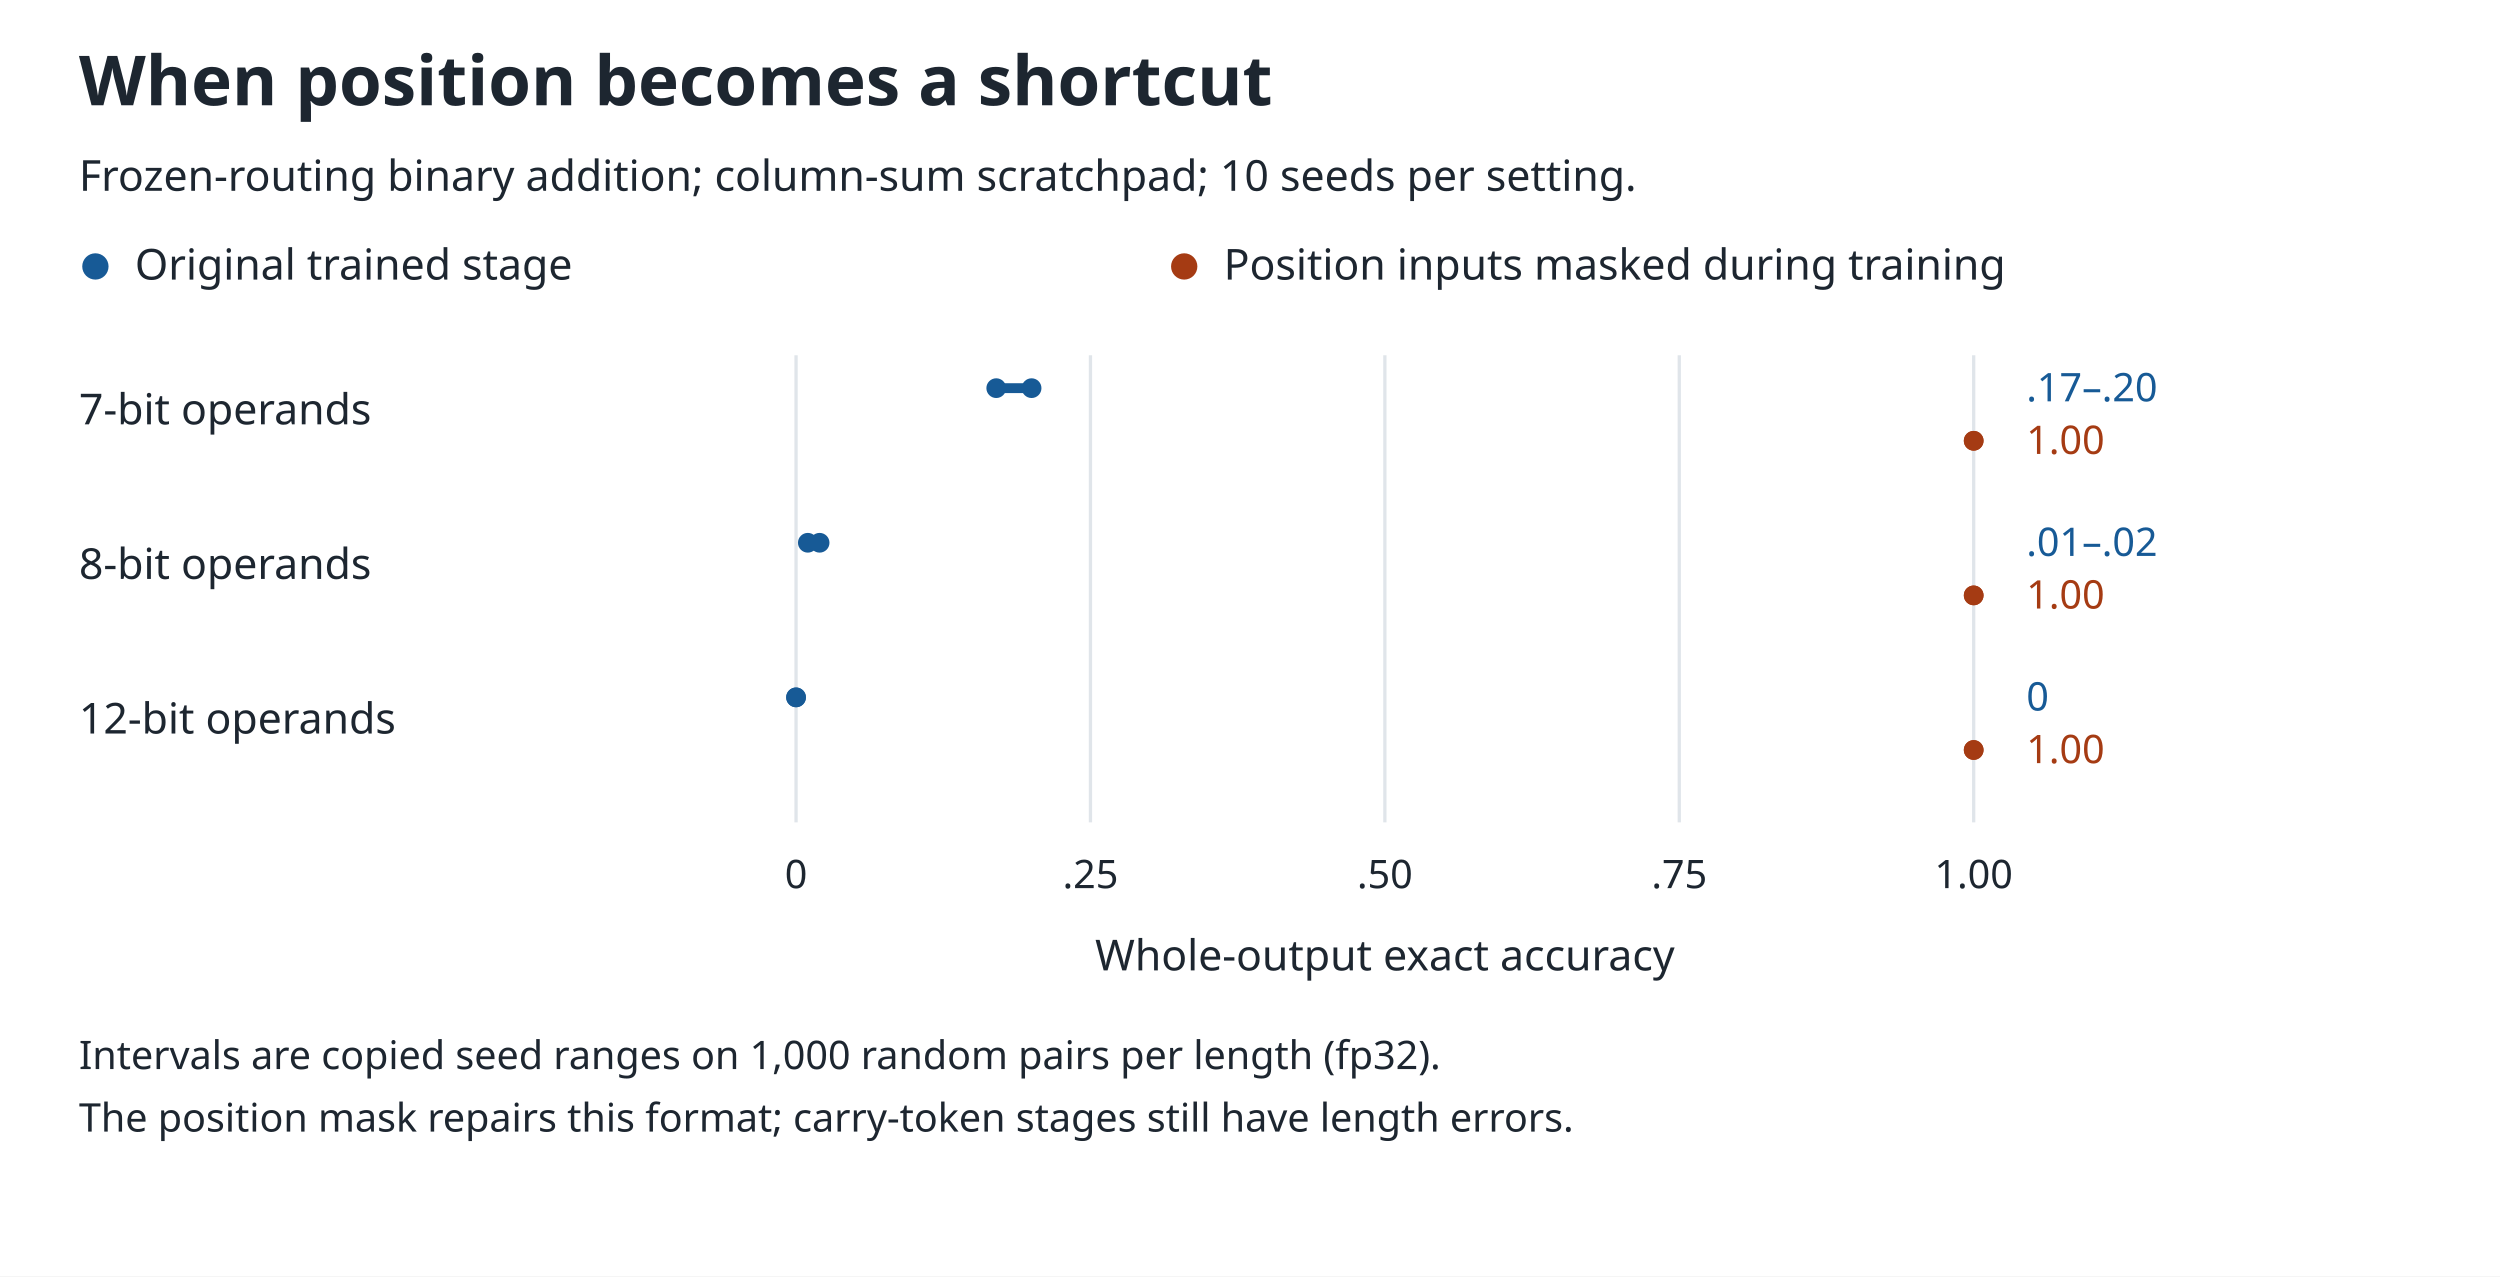
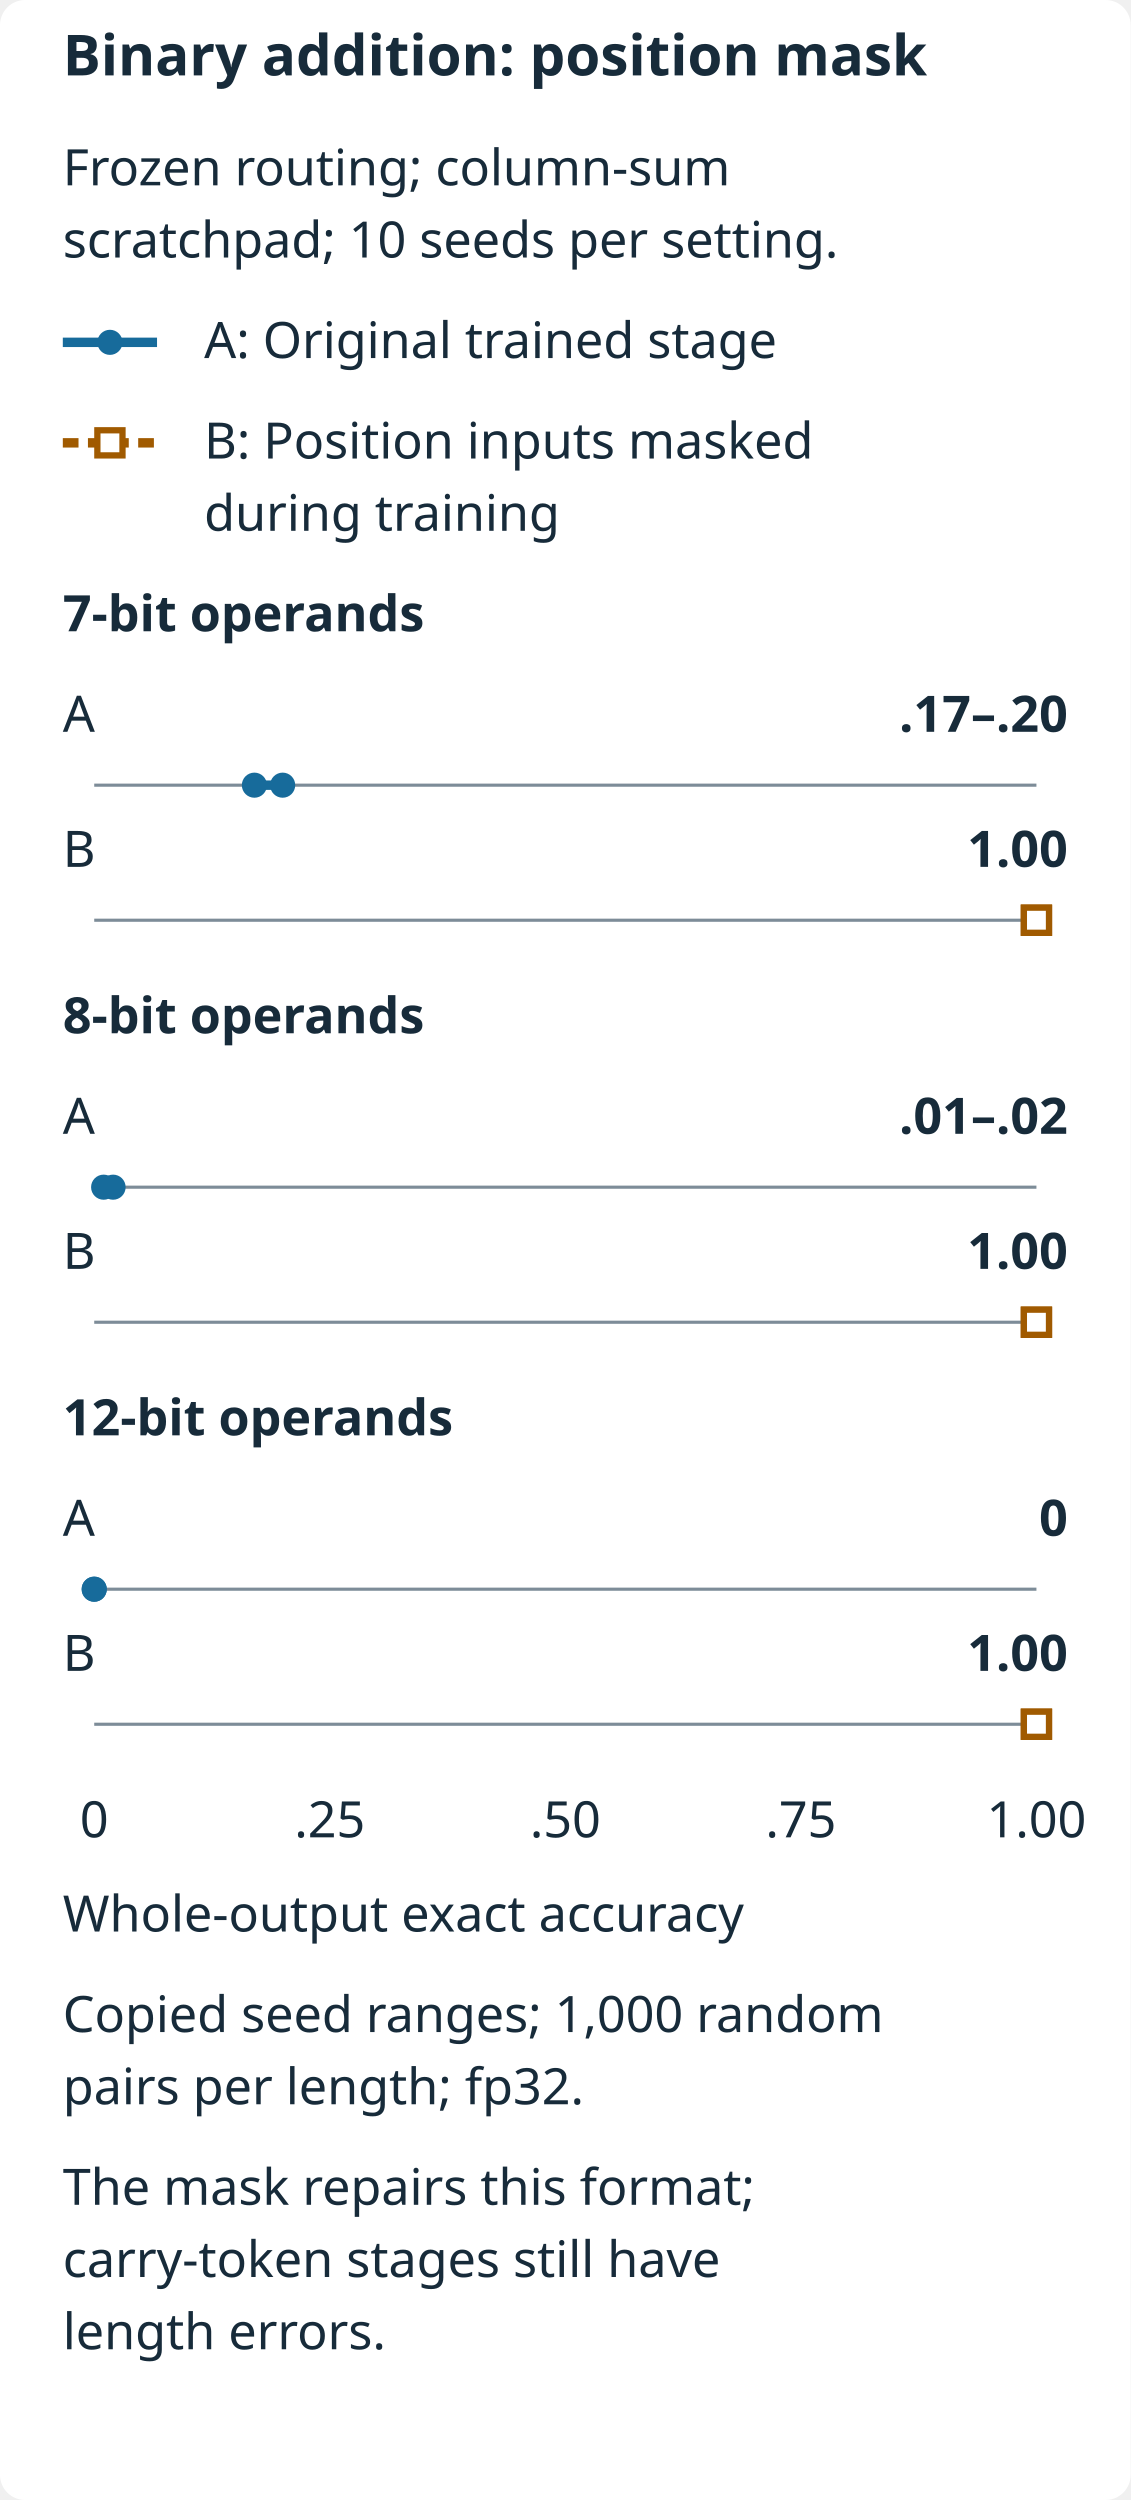
- <svg xmlns="http://www.w3.org/2000/svg" width="760" height="388" viewBox="0 0 760 388" role="img" aria-labelledby="title desc">
-   <rect width="100%" height="100%" fill="white" />
-   <g font-family="system-ui, sans-serif" fill="#1d2630">
-     <text x="24" y="32" font-size="21" font-weight="600">When position becomes a shortcut</text>
-     <text x="24" y="58" font-size="13">Frozen-routing binary addition; column-sum scratchpad; 10 seeds per setting.</text>
-     <circle cx="29" cy="81" r="4" fill="#175a96" />
-     <text x="41" y="85" font-size="13">Original trained stage</text>
-     <circle cx="360" cy="81" r="4" fill="#a53b13" />
-     <text x="372" y="85" font-size="13">Position inputs masked during training</text>
-     <path d="M242.0 108 V250" stroke="#e0e5ea" />
-     <text x="242.0" y="270" text-anchor="middle" font-size="12">0</text>
-     <path d="M331.5 108 V250" stroke="#e0e5ea" />
-     <text x="331.5" y="270" text-anchor="middle" font-size="12">.25</text>
-     <path d="M421.0 108 V250" stroke="#e0e5ea" />
-     <text x="421.0" y="270" text-anchor="middle" font-size="12">.50</text>
-     <path d="M510.5 108 V250" stroke="#e0e5ea" />
-     <text x="510.5" y="270" text-anchor="middle" font-size="12">.75</text>
-     <path d="M600.0 108 V250" stroke="#e0e5ea" />
-     <text x="600.0" y="270" text-anchor="middle" font-size="12">1.00</text>
-     <text x="24" y="129" font-size="13">7-bit operands</text>
-     <path d="M302.86 118 H313.6" stroke="#175a96" stroke-width="3" />
-     <circle cx="302.86" cy="118" r="3" fill="#175a96" />
-     <circle cx="313.6" cy="118" r="3" fill="#175a96" />
-     <text x="616" y="122" fill="#175a96" font-size="12">.17–.20</text>
-     <path d="M600.0 134 H600.0" stroke="#a53b13" stroke-width="3" />
-     <circle cx="600.0" cy="134" r="3" fill="#a53b13" />
-     <circle cx="600.0" cy="134" r="3" fill="#a53b13" />
-     <text x="616" y="138" fill="#a53b13" font-size="12">1.00</text>
-     <text x="24" y="176" font-size="13">8-bit operands</text>
-     <path d="M245.58 165 H249.16" stroke="#175a96" stroke-width="3" />
-     <circle cx="245.58" cy="165" r="3" fill="#175a96" />
-     <circle cx="249.16" cy="165" r="3" fill="#175a96" />
-     <text x="616" y="169" fill="#175a96" font-size="12">.01–.02</text>
-     <path d="M600.0 181 H600.0" stroke="#a53b13" stroke-width="3" />
-     <circle cx="600.0" cy="181" r="3" fill="#a53b13" />
-     <circle cx="600.0" cy="181" r="3" fill="#a53b13" />
-     <text x="616" y="185" fill="#a53b13" font-size="12">1.00</text>
-     <text x="24" y="223" font-size="13">12-bit operands</text>
-     <path d="M242.0 212 H242.0" stroke="#175a96" stroke-width="3" />
-     <circle cx="242.0" cy="212" r="3" fill="#175a96" />
-     <circle cx="242.0" cy="212" r="3" fill="#175a96" />
-     <text x="616" y="216" fill="#175a96" font-size="12">0</text>
-     <path d="M600.0 228 H600.0" stroke="#a53b13" stroke-width="3" />
-     <circle cx="600.0" cy="228" r="3" fill="#a53b13" />
-     <circle cx="600.0" cy="228" r="3" fill="#a53b13" />
-     <text x="616" y="232" fill="#a53b13" font-size="12">1.00</text>
-     <text x="421.0" y="295" text-anchor="middle" font-size="13">Whole-output exact accuracy</text>
-     <text x="24" y="325" font-size="12">Intervals are copied seed ranges on 1,000 random pairs per length (fp32).</text>
-     <text x="24" y="344" font-size="12">The position mask repairs this format; carry-token stages still have length errors.</text>
-   </g>
+ <svg xmlns="http://www.w3.org/2000/svg" width="540" height="1194.0" viewBox="0 0 360 796" role="img" aria-labelledby="title desc">
+   <style>text{font-family:system-ui,sans-serif}.fg{fill:#172b3a}.bg{fill:#ffffff}.panel{fill:#f0f4f8;stroke:#63758b;stroke-width:1.5}.trained{fill:#fff0ba;stroke:#63758b;stroke-width:1.5}.ink{fill:#172b3a}.grid{stroke:#7d8c98}.track{fill:#e1e6eb}.blue{fill:#176b9b}.amber{fill:#a05a00}.grey{fill:#697681}.light{fill:#e1e6eb;stroke:#63758b}.blue-line{stroke:#176b9b}.amber-line{stroke:#a05a00}.grey-line{stroke:#697681}
+ @media(prefers-color-scheme:dark){.fg{fill:#f0f6fc}.bg{fill:#161b22}.panel{fill:#263746;stroke:#9bacc0}.trained{stroke:#e3b341}.grid{stroke:#8b949e}.track{fill:#303c49}.blue{fill:#58a6ff}.amber{fill:#e3b341}.grey{fill:#a0adba}.light{fill:#303c49;stroke:#9bacc0}.blue-line{stroke:#58a6ff}.amber-line{stroke:#e3b341}.grey-line{stroke:#a0adba}}</style>
+   <rect width="360" height="796" rx="8" class="bg" />
+   <text x="20" y="24" font-size="18" class="fg" font-weight="600" text-anchor="start">Binary addition: position mask</text>
+   <text x="20" y="59" font-size="16" class="fg" font-weight="400" text-anchor="start">Frozen routing; column-sum</text>
+   <text x="20" y="82" font-size="16" class="fg" font-weight="400" text-anchor="start">scratchpad; 10 seeds per setting.</text>
+   <path d="M20,109 L50,109" class="blue-line" fill="none" stroke-width="3" />
+   <circle cx="35" cy="109" r="4" class="blue" />
+   <text x="65" y="114" font-size="16" class="fg" font-weight="400" text-anchor="start">A: Original trained stage</text>
+   <path d="M20,141 L50,141" class="amber-line" fill="none" stroke-width="3" stroke-dasharray="5 3" />
+   <rect x="31" y="137" width="8" height="8" class="bg amber-line" stroke-width="2" />
+   <text x="65" y="146" font-size="16" class="fg" font-weight="400" text-anchor="start">B: Position inputs masked</text>
+   <text x="65" y="169" font-size="16" class="fg" font-weight="400" text-anchor="start">during training</text>
+   <text x="20" y="201" font-size="16" class="fg" font-weight="600" text-anchor="start">7-bit operands</text>
+   <text x="20" y="233" font-size="16" class="fg" font-weight="400" text-anchor="start">A</text>
+   <text x="340" y="233" font-size="16" class="fg" font-weight="600" text-anchor="end">.17–.20</text>
+   <path d="M30,250 L330,250" class="grid" fill="none" stroke-width="1" />
+   <path d="M81.0,250 L90.0,250" class="blue-line" fill="none" stroke-width="3" />
+   <circle cx="81.0" cy="250" r="4" class="blue" />
+   <circle cx="90.0" cy="250" r="4" class="blue" />
+   <text x="20" y="276" font-size="16" class="fg" font-weight="400" text-anchor="start">B</text>
+   <text x="340" y="276" font-size="16" class="fg" font-weight="600" text-anchor="end">1.00</text>
+   <path d="M30,293 L330,293" class="grid" fill="none" stroke-width="1" />
+   <path d="M330.0,293 L330.0,293" class="amber-line" fill="none" stroke-width="3" stroke-dasharray="5 3" />
+   <rect x="326.0" y="289" width="8" height="8" class="bg amber-line" stroke-width="2" />
+   <rect x="326.0" y="289" width="8" height="8" class="bg amber-line" stroke-width="2" />
+   <text x="20" y="329" font-size="16" class="fg" font-weight="600" text-anchor="start">8-bit operands</text>
+   <text x="20" y="361" font-size="16" class="fg" font-weight="400" text-anchor="start">A</text>
+   <text x="340" y="361" font-size="16" class="fg" font-weight="600" text-anchor="end">.01–.02</text>
+   <path d="M30,378 L330,378" class="grid" fill="none" stroke-width="1" />
+   <path d="M33.0,378 L36.0,378" class="blue-line" fill="none" stroke-width="3" />
+   <circle cx="33.0" cy="378" r="4" class="blue" />
+   <circle cx="36.0" cy="378" r="4" class="blue" />
+   <text x="20" y="404" font-size="16" class="fg" font-weight="400" text-anchor="start">B</text>
+   <text x="340" y="404" font-size="16" class="fg" font-weight="600" text-anchor="end">1.00</text>
+   <path d="M30,421 L330,421" class="grid" fill="none" stroke-width="1" />
+   <path d="M330.0,421 L330.0,421" class="amber-line" fill="none" stroke-width="3" stroke-dasharray="5 3" />
+   <rect x="326.0" y="417" width="8" height="8" class="bg amber-line" stroke-width="2" />
+   <rect x="326.0" y="417" width="8" height="8" class="bg amber-line" stroke-width="2" />
+   <text x="20" y="457" font-size="16" class="fg" font-weight="600" text-anchor="start">12-bit operands</text>
+   <text x="20" y="489" font-size="16" class="fg" font-weight="400" text-anchor="start">A</text>
+   <text x="340" y="489" font-size="16" class="fg" font-weight="600" text-anchor="end">0</text>
+   <path d="M30,506 L330,506" class="grid" fill="none" stroke-width="1" />
+   <path d="M30.0,506 L30.0,506" class="blue-line" fill="none" stroke-width="3" />
+   <circle cx="30.0" cy="506" r="4" class="blue" />
+   <circle cx="30.0" cy="506" r="4" class="blue" />
+   <text x="20" y="532" font-size="16" class="fg" font-weight="400" text-anchor="start">B</text>
+   <text x="340" y="532" font-size="16" class="fg" font-weight="600" text-anchor="end">1.00</text>
+   <path d="M30,549 L330,549" class="grid" fill="none" stroke-width="1" />
+   <path d="M330.0,549 L330.0,549" class="amber-line" fill="none" stroke-width="3" stroke-dasharray="5 3" />
+   <rect x="326.0" y="545" width="8" height="8" class="bg amber-line" stroke-width="2" />
+   <rect x="326.0" y="545" width="8" height="8" class="bg amber-line" stroke-width="2" />
+   <text x="30.0" y="585" font-size="16" class="fg" font-weight="400" text-anchor="middle">0</text>
+   <text x="105.0" y="585" font-size="16" class="fg" font-weight="400" text-anchor="middle">.25</text>
+   <text x="180.0" y="585" font-size="16" class="fg" font-weight="400" text-anchor="middle">.50</text>
+   <text x="255.0" y="585" font-size="16" class="fg" font-weight="400" text-anchor="middle">.75</text>
+   <text x="330.0" y="585" font-size="16" class="fg" font-weight="400" text-anchor="middle">1.00</text>
+   <text x="20" y="615" font-size="16" class="fg" font-weight="400" text-anchor="start">Whole-output exact accuracy</text>
+   <text x="20" y="647" font-size="16" class="fg" font-weight="400" text-anchor="start">Copied seed ranges; 1,000 random</text>
+   <text x="20" y="670" font-size="16" class="fg" font-weight="400" text-anchor="start">pairs per length; fp32.</text>
+   <text x="20" y="702" font-size="16" class="fg" font-weight="400" text-anchor="start">The mask repairs this format;</text>
+   <text x="20" y="725" font-size="16" class="fg" font-weight="400" text-anchor="start">carry-token stages still have</text>
+   <text x="20" y="748" font-size="16" class="fg" font-weight="400" text-anchor="start">length errors.</text>
</svg>
